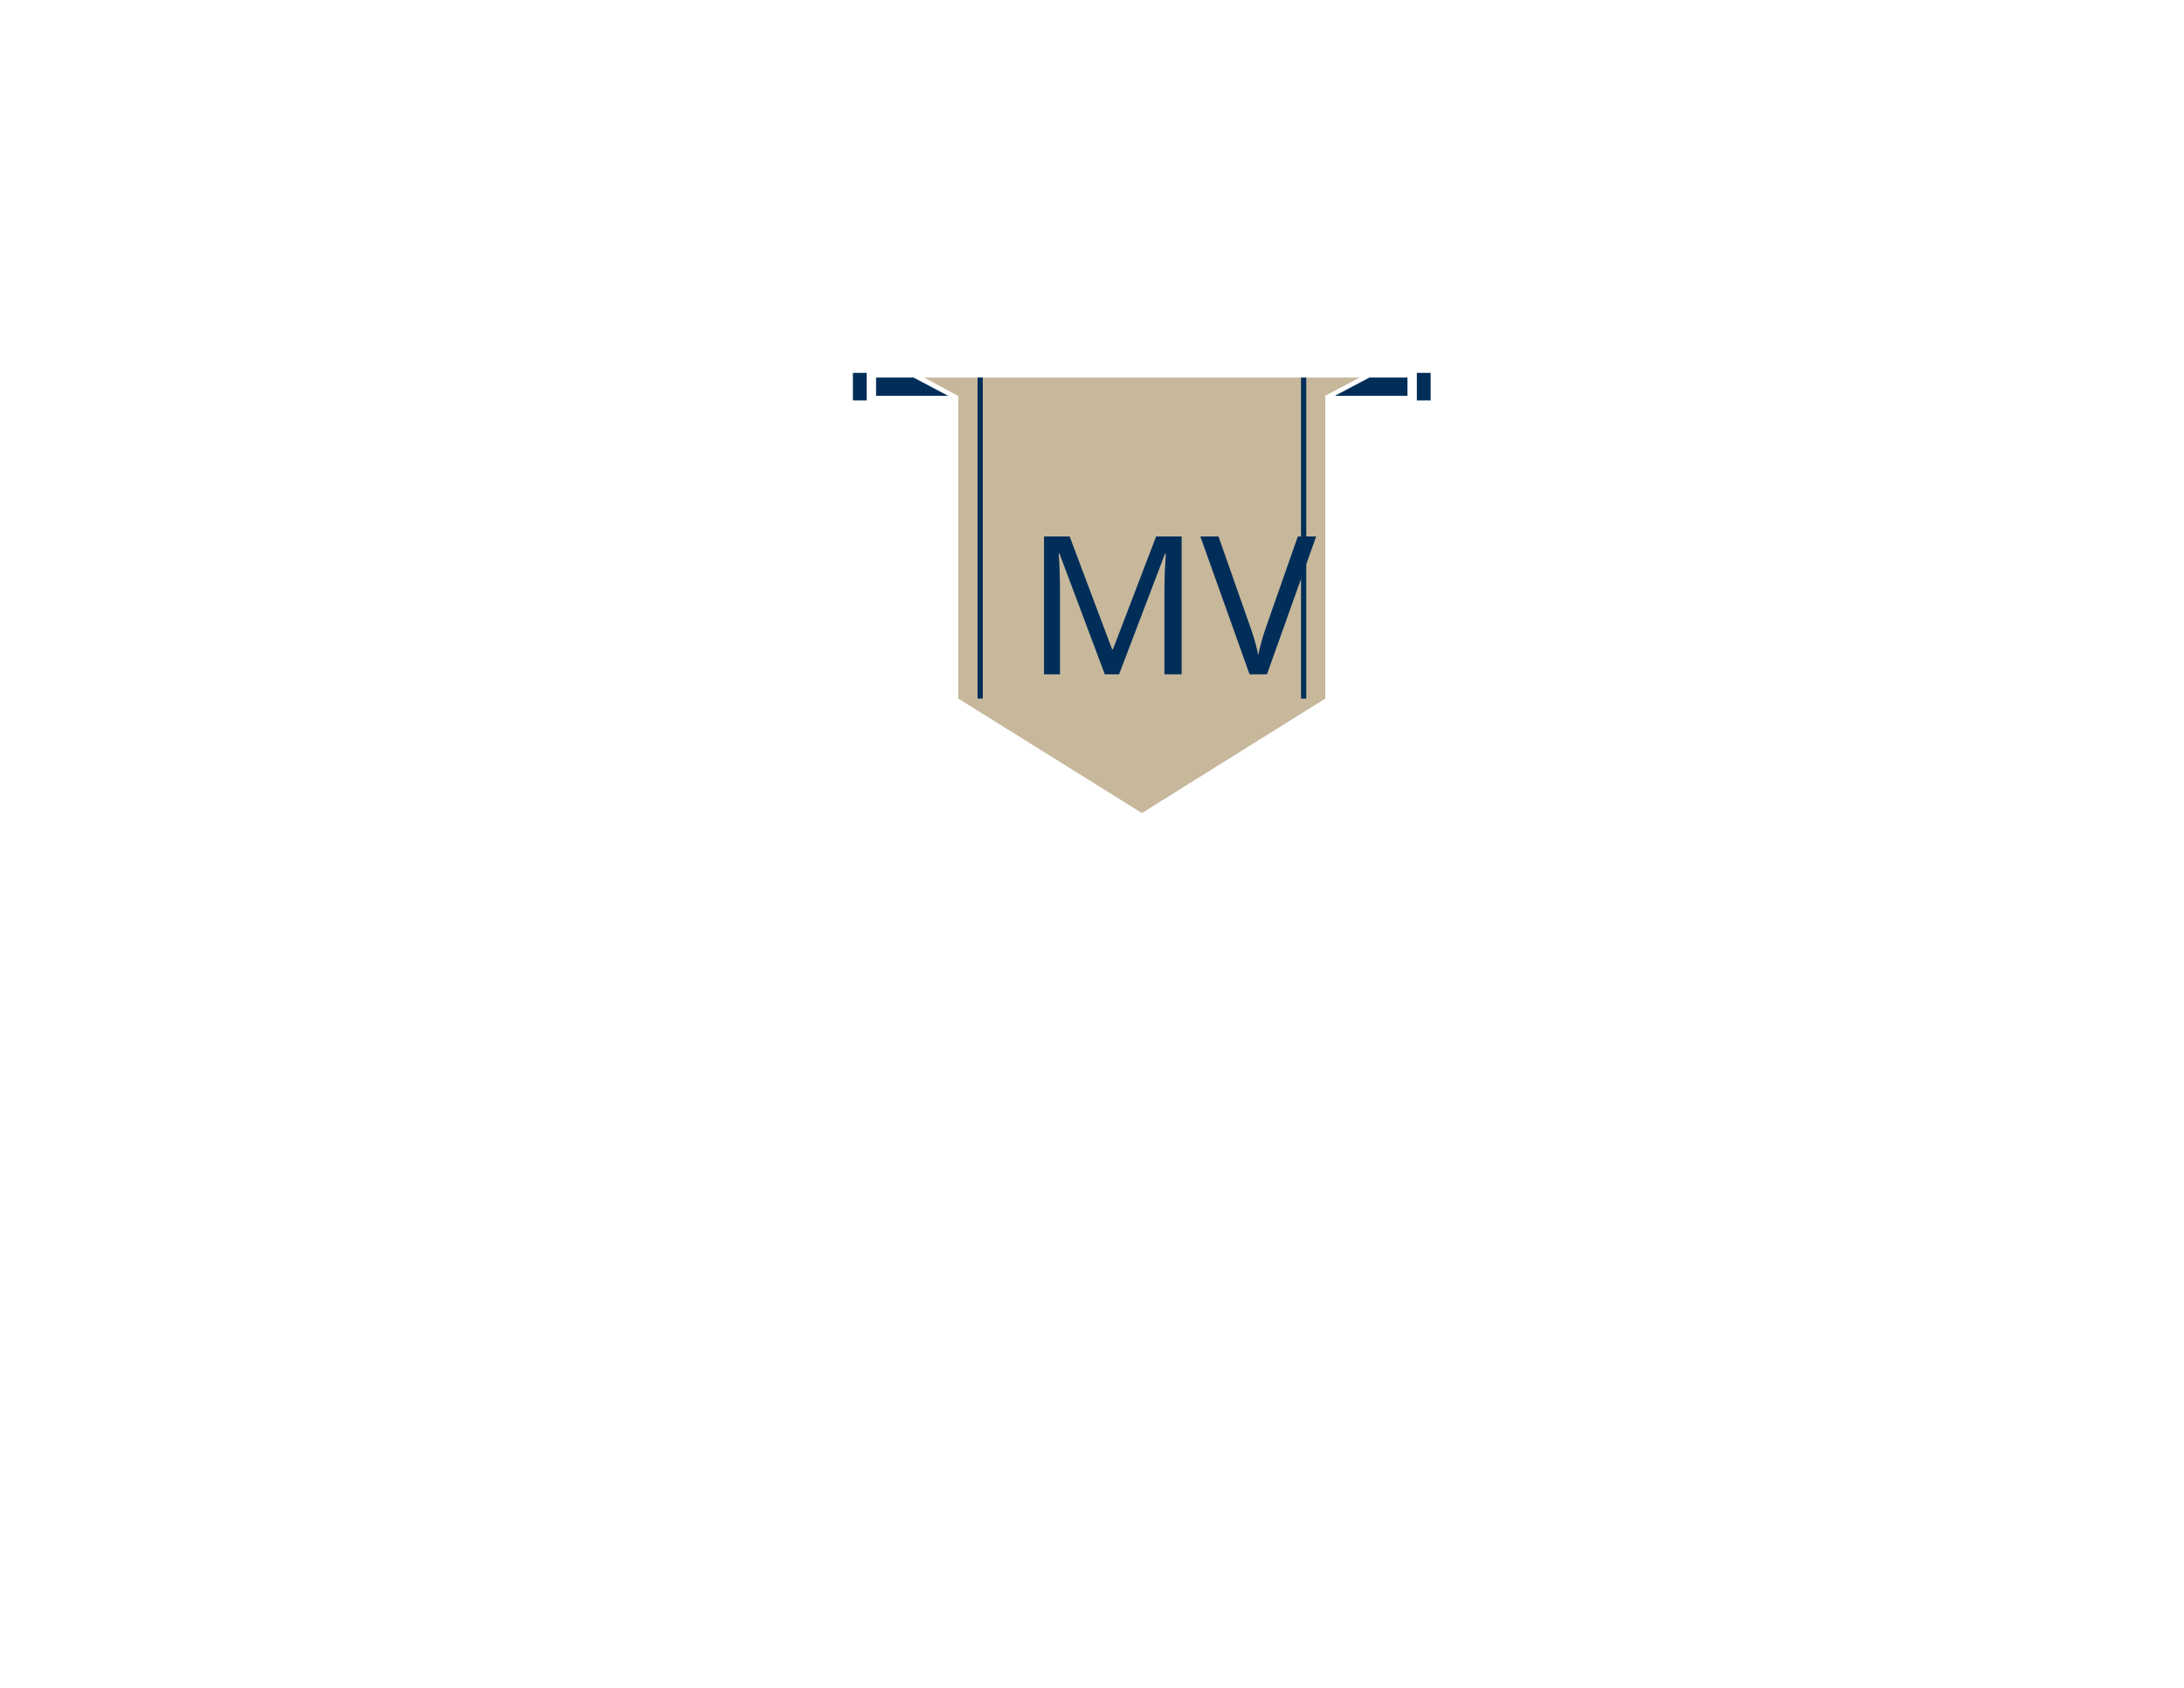
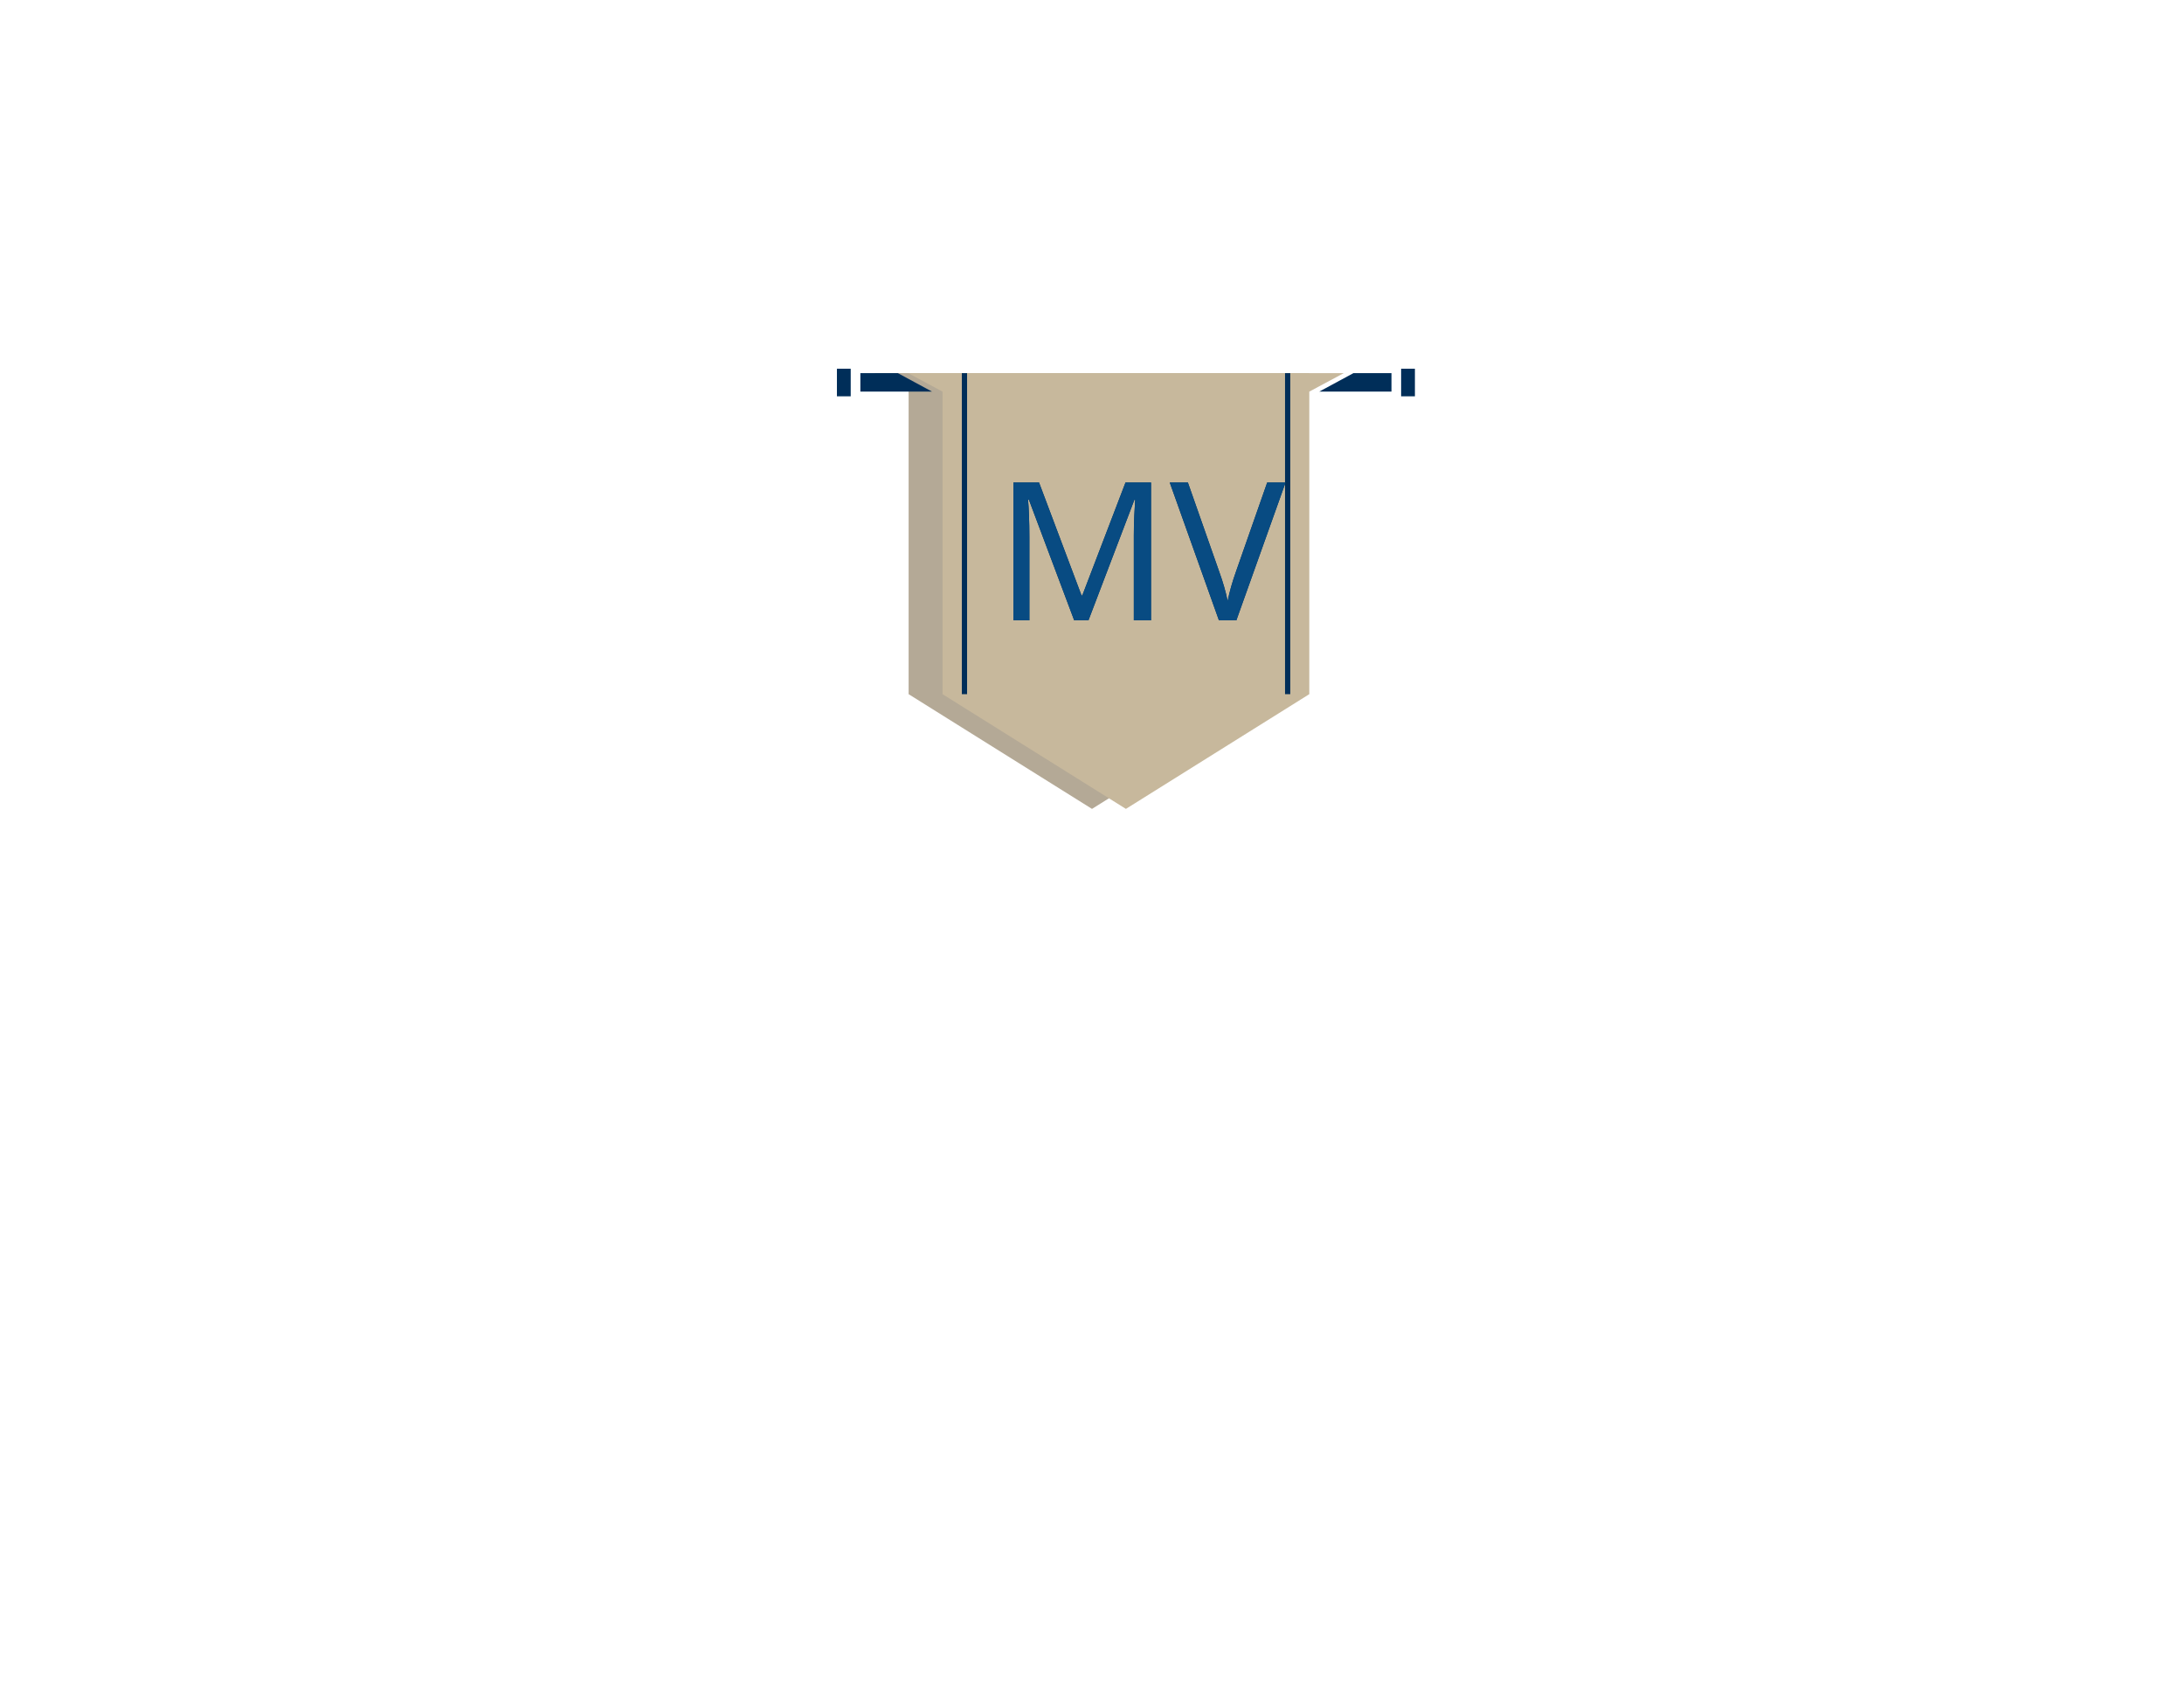
- <svg xmlns="http://www.w3.org/2000/svg" version="1.1" id="Capa_1" x="0px" y="0px" viewBox="0 0 792 612" style="enable-background:new 0 0 792 612;" xml:space="preserve">
+ <svg xmlns="http://www.w3.org/2000/svg" version="1.0" id="Capa_1" x="0px" y="0px" viewBox="0 0 792 612" style="enable-background:new 0 0 792 612;" xml:space="preserve">
  <style type="text/css">
- 	.st0{fill:#C7B89C;}
- 	.st1{fill:#002E59;}
- 	.st2{fill:none;}
- 	.st3{font-family:'Semringah';}
- 	.st4{font-size:70px;}
+ 	.st0{fill:#B4A996;}
+ 	.st1{fill:#C7B89C;}
+ 	.st2{fill:#002E59;}
+ 	.st3{fill:none;}
+ 	.st4{font-family:'Humanist777BT-RomanCondensedB';}
+ 	.st5{font-size:70px;}
+ 	.st6{fill:#084B82;}
</style>
-   <g>
-     <polygon class="st0" points="480.6,136.9 347.5,136.9 335.1,136.9 347.5,143.6 347.5,253.3 414.1,294.8 480.6,253.3 480.6,143.5    493,136.9  " />
-     <rect x="309.3" y="135.2" class="st1" width="5" height="10" />
-     <rect x="513.8" y="135.2" class="st1" width="5" height="10" />
-     <g>
-       <polygon class="st1" points="331.3,136.9 317.7,136.9 317.7,143.5 343.8,143.5   " />
-       <polygon class="st1" points="496.6,136.9 484.1,143.5 510.4,143.5 510.4,136.9   " />
-     </g>
-     <rect x="354.5" y="136.9" class="st1" width="1.9" height="116.4" />
-     <rect x="471.8" y="136.9" class="st1" width="1.9" height="116.4" />
-   </g>
-   <rect x="371.8" y="181.5" class="st2" width="84.5" height="67" />
-   <text transform="matrix(1 0 0 1 371.8014 244.5007)" class="st1 st3 st4">MV</text>
+   <polygon class="st0" points="462.5,135.3 329.5,135.3 317,135.3 329.5,142 329.5,251.7 396,293.3 462.5,251.7 462.5,142 475,135.3   " />
+   <polygon class="st1" points="474.8,135.3 341.8,135.3 329.3,135.3 341.8,142 341.8,251.7 408.3,293.3 474.8,251.7 474.8,142   487.3,135.3 " />
+   <rect x="303.5" y="133.7" class="st2" width="5" height="10" />
+   <rect x="508.1" y="133.7" class="st2" width="5" height="10" />
+   <polygon class="st2" points="325.6,135.3 312,135.3 312,142 338,142 " />
+   <polygon class="st2" points="490.8,135.3 478.4,142 504.6,142 504.6,135.3 " />
+   <rect x="348.8" y="135.3" class="st2" width="1.9" height="116.4" />
+   <rect x="466" y="135.3" class="st2" width="1.9" height="116.4" />
+   <rect x="360.7" y="172.7" class="st3" width="95.2" height="57.5" />
+   <text transform="matrix(1 0 0 1 360.6991 224.9353)" class="st2 st4 st5">MV</text>
+   <rect x="360.7" y="172.7" class="st3" width="95.2" height="57.5" />
+   <text transform="matrix(1 0 0 1 360.6991 224.9353)" class="st6 st4 st5">MV</text>
</svg>
